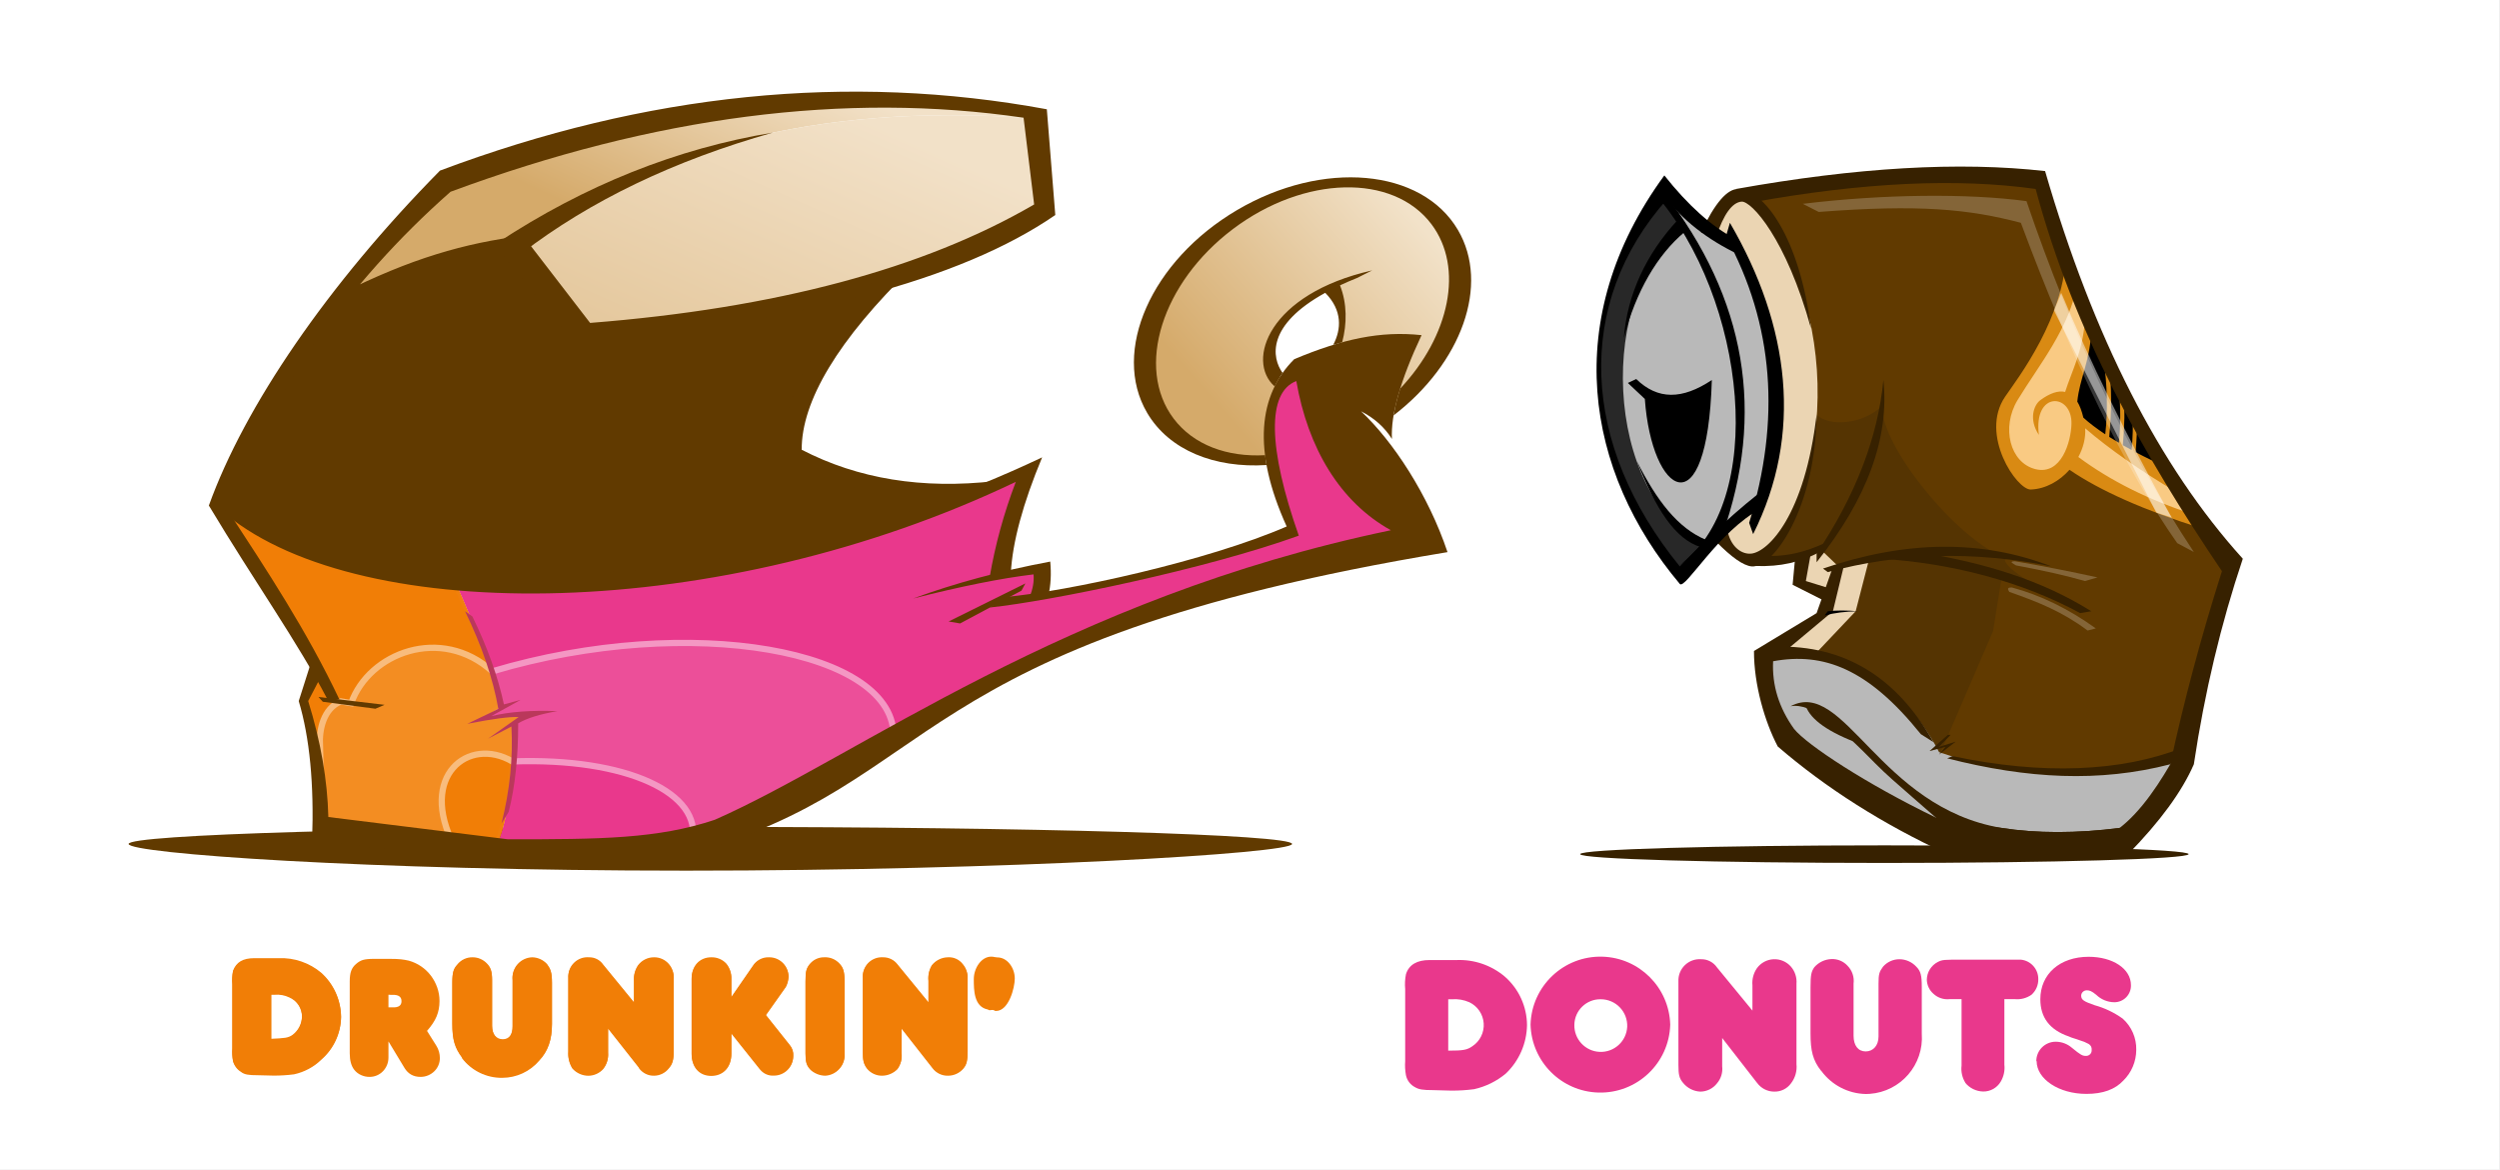
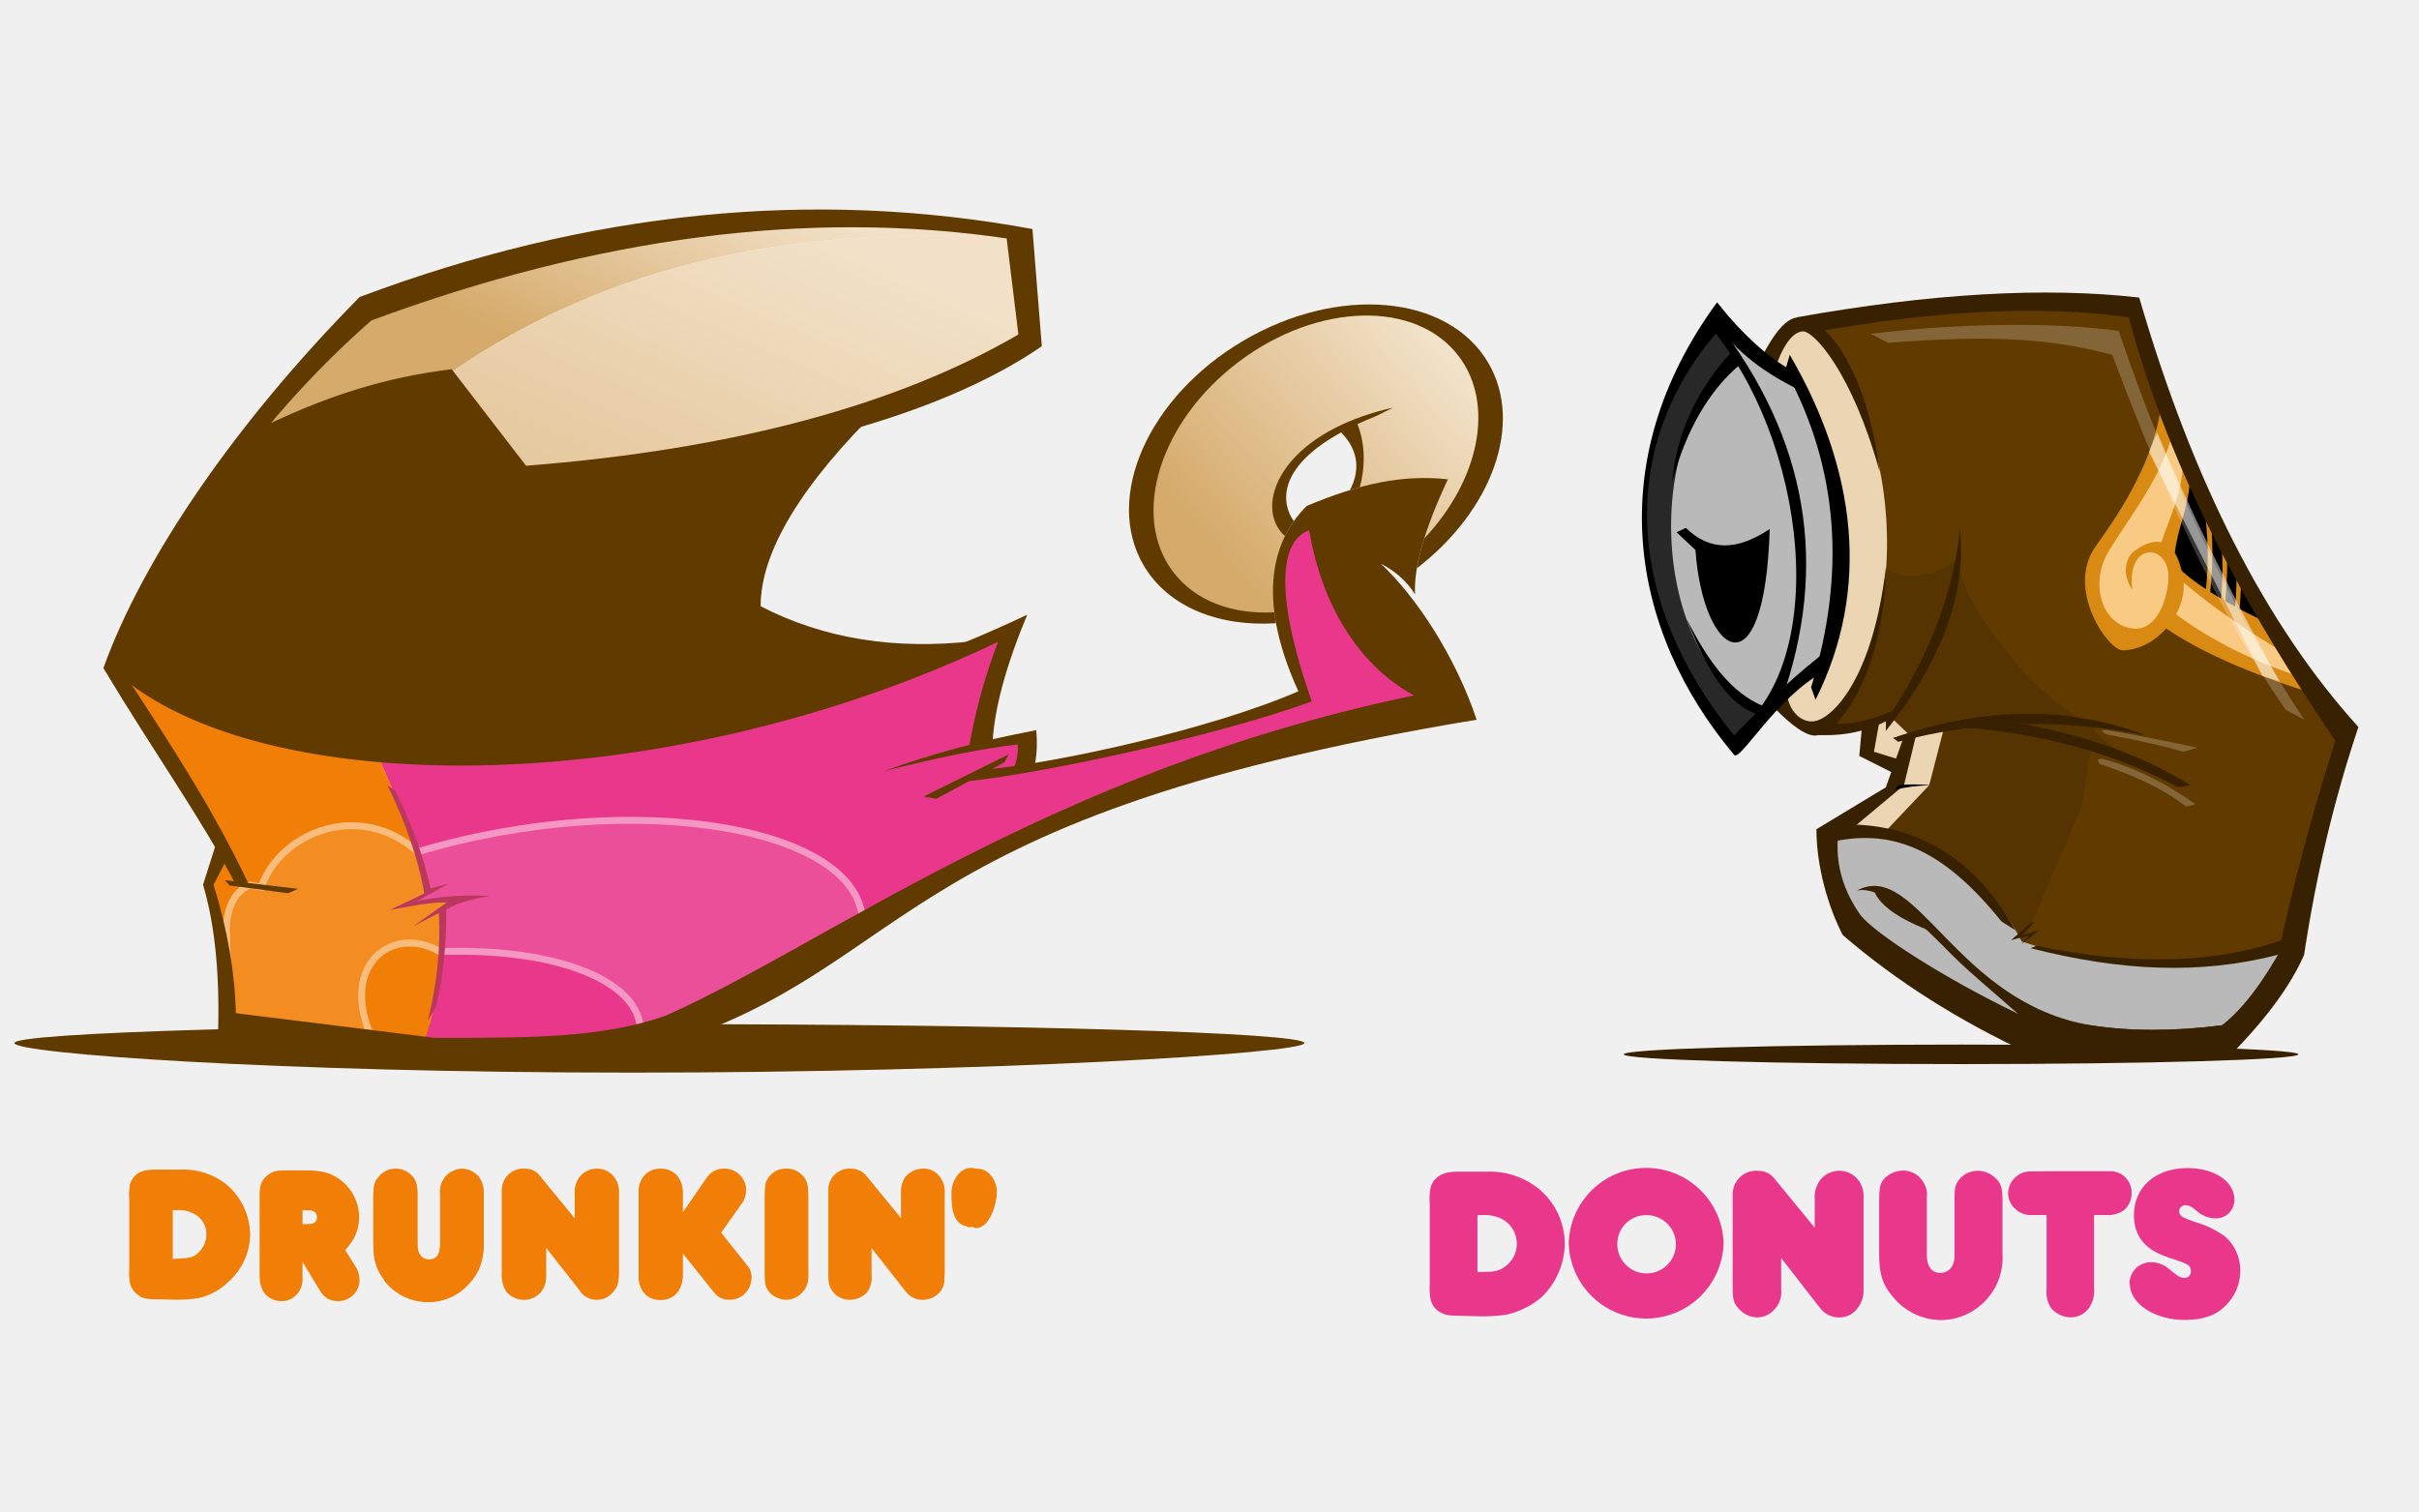
- <svg xmlns="http://www.w3.org/2000/svg" style="isolation:isolate" viewBox="-1347.087 -494.691 801.744 375" width="801.744pt" height="375pt">
-   <defs>
-     <clipPath id="_clipPath_am48ig1oyacKFQbo7clEgEmWImiDxidi">
-       <rect x="-1347.087" y="-494.691" width="801.744" height="375" />
-     </clipPath>
-   </defs>
-   <g clip-path="url(#_clipPath_am48ig1oyacKFQbo7clEgEmWImiDxidi)">
-     <rect x="-1347.087" y="-494.691" width="801.744" height="375" transform="matrix(1,0,0,1,0,0)" fill="rgb(255,255,255)" />
+ <svg xmlns="http://www.w3.org/2000/svg" style="isolation:isolate" viewBox="-1310 -494.691 700 375" width="600" height="375">
+   <g>
    <path d=" M -1305.826 -224.037 C -1305.826 -227.054 -1222.197 -229.503 -1119.189 -229.503 C -1016.181 -229.503 -932.552 -227.054 -932.552 -224.037 C -932.552 -221.02 -1023.923 -215.474 -1126.93 -215.474 C -1229.938 -215.474 -1305.826 -221.02 -1305.826 -224.037 Z " fill="rgb(97,58,0)" />
    <path d=" M -1129.004 -223.408 L -995.264 -292.368 L -891.279 -323.727 C -908.39 -339.175 -921.835 -356.378 -931.617 -375.343 C -942.238 -365.098 -942.4 -348.035 -932.105 -324.161 C -961.778 -314.148 -988.928 -307.336 -1013.56 -303.73 L -1012.703 -312.474 L -1026.247 -310.245 L -1017.205 -342.86 C -1073.218 -316.24 -1134.625 -304.944 -1201.429 -308.975 C -1193.118 -289.914 -1187.909 -277.492 -1186.223 -268.157 L -1191.8 -264.579 L -1178.33 -265.737 L -1182.014 -262.475 C -1182.41 -245.992 -1184.116 -231.366 -1187.854 -223.327 L -1129.004 -223.408 Z " fill="rgb(233,56,140)" />
    <mask id="_mask_x3rOfLqp6iHvphXIa1oQHnsI8zzQaO9x">
      <path d=" M -1243.974 -230.109 L -1248.888 -270.87 L -1244.841 -279.253 L -1277.507 -334.179 C -1261.364 -320.475 -1236.004 -312.073 -1201.429 -308.975 C -1193.118 -289.914 -1187.909 -277.492 -1186.223 -268.157 L -1191.8 -264.579 L -1178.33 -265.737 L -1182.014 -262.475 C -1182.41 -245.992 -1184.116 -231.366 -1187.854 -223.327 L -1243.974 -230.109 Z " fill="white" stroke="none" />
    </mask>
    <path d=" M -1243.974 -230.109 L -1248.888 -270.87 L -1244.841 -279.253 L -1277.507 -334.179 C -1261.364 -320.475 -1236.004 -312.073 -1201.429 -308.975 C -1193.118 -289.914 -1187.909 -277.492 -1186.223 -268.157 L -1191.8 -264.579 L -1178.33 -265.737 L -1182.014 -262.475 C -1182.41 -245.992 -1184.116 -231.366 -1187.854 -223.327 L -1243.974 -230.109 Z " fill="rgb(241,126,6)" />
    <path d=" M -1243.974 -230.109 L -1248.888 -270.87 L -1244.841 -279.253 L -1277.507 -334.179 C -1261.364 -320.475 -1236.004 -312.073 -1201.429 -308.975 C -1193.118 -289.914 -1187.909 -277.492 -1186.223 -268.157 L -1191.8 -264.579 L -1178.33 -265.737 L -1182.014 -262.475 C -1182.41 -245.992 -1184.116 -231.366 -1187.854 -223.327 L -1243.974 -230.109 Z " fill="rgb(241,126,6)" mask="url(#_mask_x3rOfLqp6iHvphXIa1oQHnsI8zzQaO9x)" stroke-width="2" stroke="rgb(241,128,11)" stroke-linejoin="miter" stroke-linecap="square" stroke-miterlimit="3" />
    <g opacity="0.48">
      <path d=" M -1125.013 -224.754 C -1121.573 -240.265 -1145.991 -251.808 -1182.729 -250.504 C -1196.825 -258.69 -1213.03 -245.815 -1201.376 -223.422 L -1243.747 -227.668 L -1244.426 -255.499 C -1244.794 -260.559 -1243.322 -267.55 -1237.711 -269.758 L -1234.423 -269.179 C -1228.68 -285.335 -1205.578 -294.204 -1189.139 -279.39 C -1125.568 -298.325 -1059.171 -286.112 -1060.416 -258.024 L -1125.013 -224.754 Z " fill="rgb(255,255,255)" fill-opacity="0.24" stroke-width="2" stroke="rgb(255,255,255)" stroke-linejoin="miter" stroke-linecap="square" stroke-miterlimit="3" />
    </g>
    <path d=" M -1239.818 -397.984 C -1219.586 -407.729 -1200.038 -413.644 -1181.179 -415.733 L -1161.183 -388.997 C -1126.087 -391.031 -1092.347 -396.047 -1059.97 -404.05 C -1081.178 -389.505 -1092.55 -371.905 -1094.092 -351.253 C -1078.314 -340.738 -1057.586 -335.766 -1031.914 -336.34 C -1137.117 -297.691 -1218.731 -296.762 -1276.762 -333.558 C -1267.474 -354.946 -1255.158 -376.42 -1239.818 -397.984 Z " fill="rgb(97,58,0)" />
    <linearGradient id="_lgradient_3" x1="0.331" y1="0.497" x2="0.88" y2="0.137" gradientTransform="matrix(220.036,0,0,66.193,-1238.735,-462.504)" gradientUnits="userSpaceOnUse">
      <stop offset="0%" stop-opacity="1" style="stop-color:rgb(213,170,106)" />
      <stop offset="98.333%" stop-opacity="1" style="stop-color:rgb(242,225,200)" />
    </linearGradient>
    <path d=" M -1204.495 -437.423 C -1146.701 -460.104 -1085.039 -467.401 -1019.514 -459.318 L -1018.698 -456.934 Q -1116.856 -463.574 -1183.139 -415.557 C -1202.069 -413.556 -1220.599 -407.139 -1238.735 -396.311 L -1204.495 -437.423 Z " fill="url(#_lgradient_3)" />
    <linearGradient id="_lgradient_4" x1="-0.785" y1="1.741" x2="0.884" y2="0.205" gradientTransform="matrix(171.562,0,0,69.956,-1183.139,-457.741)" gradientUnits="userSpaceOnUse">
      <stop offset="0%" stop-opacity="1" style="stop-color:rgb(213,170,106)" />
      <stop offset="98.333%" stop-opacity="1" style="stop-color:rgb(242,225,200)" />
    </linearGradient>
    <path d=" M -1011.578 -426.042 L -1013.979 -457.569 L -1018.698 -456.934 Q -1116.856 -463.574 -1183.139 -415.557 Q -1173.395 -402.178 -1161.144 -387.785 C -1100.845 -392.07 -1050.988 -404.821 -1011.578 -426.042 Z " fill="url(#_lgradient_4)" />
    <linearGradient id="_lgradient_5" x1="0.189" y1="0.749" x2="0.909" y2="0.197" gradientTransform="matrix(101.478,0,0,89.07,-979.999,-436.158)" gradientUnits="userSpaceOnUse">
      <stop offset="0%" stop-opacity="1" style="stop-color:rgb(213,170,106)" />
      <stop offset="100%" stop-opacity="1" style="stop-color:rgb(242,226,201)" />
    </linearGradient>
    <path d=" M -899.774 -433.7 L -910.258 -436.158 L -926.311 -434.683 L -950.882 -424.855 L -971.112 -404.543 L -979.999 -382.306 L -976.722 -364.451 L -970.662 -356.916 L -962.307 -350.528 L -946.91 -347.088 L -939.211 -347.088 L -940.112 -361.585 L -935.361 -372.068 L -939.129 -377.965 L -937.736 -388.367 L -929.71 -397.049 L -919.39 -402.454 L -916.605 -394.755 L -917.097 -384.927 L -919.226 -379.849 L -900.552 -362.813 L -888.676 -373.133 L -879.012 -388.531 L -878.52 -410.809 L -888.84 -428.172 L -899.774 -433.7 Z " fill="url(#_lgradient_5)" />
    <path d=" M -1274.247 -331.334 C -1261.517 -311.864 -1248.653 -292.426 -1238.207 -270.381 L -1242.014 -270.381 C -1251.627 -288.853 -1265.312 -307.945 -1280.08 -332.562 C -1268.668 -364.283 -1242.006 -403.404 -1205.932 -439.975 C -1139.737 -464.833 -1074.837 -471.389 -1011.236 -459.648 L -1008.523 -425.729 C -1038.982 -404.754 -1090.537 -391.184 -1163.194 -385.026 L -1185.36 -412.31 C -1208.786 -410.863 -1231.029 -399.926 -1252.092 -379.504 L -1237.906 -400.41 C -1215.464 -411.764 -1197.853 -416.771 -1179.294 -419.076 L -1157.767 -391.131 C -1098.26 -395.817 -1050.771 -408.479 -1015.306 -429.121 L -1018.698 -456.934 C -1075.832 -465.313 -1137.111 -457.397 -1202.541 -433.191 C -1235.991 -403.772 -1261.144 -367.253 -1274.247 -331.334 Z " fill="rgb(97,58,0)" />
    <path d=" M -1195.538 -296.998 C -1190.722 -287.164 -1187.347 -277.761 -1185.416 -268.793 L -1180.065 -270.239 L -1189.465 -265.032 C -1183.724 -266.432 -1176.655 -266.961 -1168.261 -266.623 C -1173.842 -265.676 -1178.034 -264.372 -1180.842 -262.718 C -1180.832 -251.88 -1181.843 -242.423 -1183.879 -234.351 L -1186.193 -230.59 C -1183.523 -241.259 -1182.461 -251.624 -1183.012 -261.688 L -1190.531 -257.782 L -1180.698 -264.725 C -1183.487 -264.889 -1188.981 -264.165 -1197.183 -262.555 L -1187.205 -267.329 C -1188.885 -276.997 -1192.451 -287.445 -1197.906 -298.679 L -1195.538 -296.998 Z " fill="rgb(186,56,91)" />
    <path d=" M -1244.911 -271.167 L -1223.711 -268.657 L -1226.64 -267.401 L -1243.516 -269.633 L -1244.911 -271.167 Z " fill="rgb(97,58,0)" />
    <path d=" M -1022.787 -310.906 C -1022.257 -320.844 -1018.91 -333.216 -1012.744 -348.017 C -1115.852 -299.117 -1232.566 -300.957 -1275.093 -334.757 L -1274.457 -329.641 C -1230.671 -293.88 -1115.836 -294.878 -1021.189 -340.164 C -1025.014 -330.156 -1027.815 -319.939 -1029.592 -309.511 L -1022.787 -310.906 L -1022.787 -310.906 Z " fill="rgb(97,58,0)" />
    <path d=" M -1054.111 -302.747 C -1040.844 -307.639 -1026.185 -311.586 -1010.14 -314.592 C -1009.763 -310.621 -1009.972 -306.936 -1010.771 -303.542 L -1016.77 -303.227 C -1015.701 -305.851 -1015.278 -308.27 -1015.507 -310.488 C -1025.972 -309.225 -1038.838 -306.643 -1054.111 -302.747 Z " fill="rgb(97,58,0)" />
    <path d=" M -1186.484 -217.943 L -1246.952 -225.209 C -1246.303 -243.251 -1247.733 -258.134 -1251.245 -269.863 L -1246.522 -284.708 L -1243.822 -278.298 L -1248.208 -269.863 C -1244.186 -256.925 -1242.03 -244.528 -1241.744 -232.677 L -1184.114 -225.53 C -1154.397 -225.522 -1136.065 -225.667 -1117.757 -231.79 C -1071.417 -252.185 -1005.945 -302.808 -900.86 -324.645 C -917.232 -333.717 -927.481 -351.047 -931.192 -372.484 C -940.684 -368.882 -940.28 -350.97 -930.403 -322.908 C -960.078 -312.195 -1009.926 -301.923 -1029.479 -299.864 L -1024.848 -303.209 C -1004.524 -305.01 -959.758 -314.786 -934.287 -325.849 C -945.444 -350.358 -943.288 -368.126 -931.86 -379.503 C -916.456 -385.956 -904.184 -388.636 -891.013 -387.206 Q -901.143 -365.647 -900.517 -353.918 Q -904.062 -359.548 -910.436 -362.79 C -900.187 -353.225 -888.819 -335.953 -882.689 -317.624 C -1059.674 -288.317 -1043.513 -243.497 -1126.36 -220.815 C -1135.407 -219.438 -1155.447 -218.479 -1186.484 -217.943 Z " fill="rgb(97,58,0)" />
    <path d=" M -1042.745 -295.381 L -1018.119 -307.588 L -1019.382 -305.273 L -1039.061 -294.749 L -1042.745 -295.381 Z " fill="rgb(97,58,0)" />
    <path d=" M -1054.326 -408.98 C -1078.342 -385.694 -1089.962 -365.929 -1089.881 -350.46 C -1071.818 -341.105 -1051.149 -337.749 -1027.878 -340.398 L -1038.832 -334.343 C -1066.496 -334.558 -1085.522 -339.953 -1096.211 -349.776 C -1096.391 -364.675 -1088.164 -382.238 -1068.511 -403.594 L -1054.326 -408.98 Z " fill="rgb(97,58,0)" />
-     <path d=" M -1187.359 -416.911 L -1179.716 -413.46 C -1157.752 -430.292 -1130.889 -443.192 -1099.133 -452.165 C -1130.016 -447.034 -1159.423 -435.281 -1187.359 -416.911 Z " fill="rgb(97,58,0)" />
    <path d=" M -935.593 -375.092 C -939.135 -379.986 -940.791 -390.403 -921.918 -400.784 L -921.918 -400.784 L -921.918 -400.784 C -916.374 -395.186 -916.708 -389.09 -919.366 -384.09 C -918.395 -384.389 -917.434 -384.667 -916.482 -384.927 L -916.482 -384.927 C -914.926 -390.801 -914.877 -397.379 -917.181 -403.181 C -915.497 -403.969 -913.683 -404.755 -911.732 -405.535 L -906.846 -407.978 C -940.179 -400.464 -947.407 -378.924 -938.159 -370.77 C -937.416 -372.283 -936.56 -373.724 -935.593 -375.092 Z  M -897.864 -370.077 C -882.019 -386.893 -877.314 -408.82 -887.841 -422.791 C -900.157 -439.137 -928.69 -438.442 -951.518 -421.241 C -974.346 -404.04 -982.88 -376.805 -970.564 -360.459 L -970.564 -360.459 L -970.564 -360.459 L -970.564 -360.459 C -964.151 -351.949 -953.343 -348.058 -941.232 -348.712 C -941.103 -347.678 -940.942 -346.625 -940.747 -345.555 C -957.33 -344.495 -971.955 -350.237 -979.046 -362.281 L -979.046 -362.281 L -979.046 -362.281 L -979.046 -362.281 C -990.642 -381.978 -977.723 -411.119 -950.214 -427.314 C -922.704 -443.51 -890.955 -440.667 -879.359 -420.97 C -868.985 -403.349 -878.23 -378.171 -899.99 -361.463 Q -899.322 -365.409 -897.864 -370.077 Z " fill-rule="evenodd" fill="rgb(97,58,0)" />
    <path d=" M -787.713 -431.949 C -766.388 -403.272 -758.843 -347.209 -781.261 -314.356 Q -773.785 -315.591 -769.537 -315.644 L -769.794 -308.043 L -761.291 -303.147 Q -758.994 -302.198 -762.193 -298.541 C -765.51 -294.751 -774.285 -288.107 -777.911 -285.529 C -761.25 -286.236 -733.183 -272.213 -724.972 -252.198 C -691.643 -244.69 -665.621 -244.451 -646.917 -251.493 L -631.327 -313.37 L -651.432 -342.821 L -691.618 -361.272 L -680.549 -398.77 L -694 -436.706 C -726.923 -438.873 -758.158 -437.284 -787.713 -431.949 Z " fill="rgb(97,58,0)" />
    <path d=" M -742.845 -364.914 C -749.556 -358.178 -760.712 -357.925 -764.278 -361.732 C -765.756 -336.998 -771.286 -325.308 -782.254 -314.847 L -764.436 -317.794 L -765.704 -306.718 L -760.184 -305.25 L -757.043 -312.808 L -752.564 -314.075 L -747.432 -314.847 L -753.948 -311.511 L -754.392 -298.659 Q -762.793 -291.844 -770.476 -285.503 C -752.821 -282.464 -735.944 -270.153 -724.972 -252.198 L -707.656 -292.317 L -705.005 -308.864 L -687.077 -304.246 C -698.398 -307.868 -706.908 -315.958 -702.771 -315.369 C -719.781 -321.18 -745.601 -354.483 -742.845 -364.914 Z " fill="rgb(85,52,2)" />
    <ellipse cx="-742.527" cy="-220.767" rx="97.608" ry="2.823" fill="rgb(55,33,0)" />
    <path d=" M -813.939 -432.947 C -811.728 -429.208 -809.683 -425.504 -807.804 -421.835 C -838.485 -383.134 -836.598 -349.299 -802.157 -320.346 C -803.933 -316.868 -805.939 -313.438 -808.174 -310.056 C -799.214 -319.976 -789.852 -328.245 -780.096 -334.875 C -771.599 -362.612 -774.353 -389.278 -788.367 -414.883 L -813.939 -432.947 Z " fill="rgb(185,185,185)" />
    <path d=" M -799.054 -420.265 L -790.125 -432.947 C -759.646 -411.488 -753.598 -342.274 -783.616 -314.385 C -788.472 -315.927 -792.132 -318.756 -794.607 -322.881 C -790.924 -327.079 -786.679 -330.832 -781.882 -334.153 C -773.894 -354.344 -776.478 -381.251 -789.644 -414.883 L -799.054 -420.265 Z " fill="rgb(235,213,179)" />
    <path d=" M -768.699 -316.564 L -769.677 -307.572 L -760.698 -304.093 L -761.709 -298.659 L -779.026 -285.503 L -765.438 -284.199 L -751.74 -298.659 L -747.595 -314.709 L -757.043 -312.808 L -763.206 -318.699 L -768.699 -316.564 Z " fill="rgb(235,213,179)" />
    <path d=" M -807.059 -421.603 L -813.284 -431.322 C -844.676 -391.015 -839.979 -348.71 -807.059 -310.056 L -800.399 -319.471 C -832.972 -336.612 -834.713 -401.187 -807.059 -421.603 Z " fill="rgb(40,40,40)" />
    <path d=" M -678.206 -393.227 L -687.712 -359.725 L -650.805 -339.734 L -678.206 -393.227 Z " fill="rgb(0,0,0)" />
    <path d=" M -783.616 -283.686 C -763.647 -289.988 -737.953 -278.886 -724.972 -253.462 C -701.112 -245.207 -675.091 -244.548 -646.917 -251.493 L -662.883 -226.899 L -720.648 -227.552 L -776.239 -259.251 L -783.616 -283.686 Z " fill="rgb(185,185,185)" />
    <path d=" M -684.172 -405.774 L -687.712 -387.936 L -698.74 -371.593 L -705.005 -361.732 L -702.576 -346.3 L -695.383 -340.706 L -683.397 -346.3 L -662.164 -334.153 L -642.641 -329.663 L -642.641 -329.663 L -651.432 -341.665 L -680.549 -359.725 L -682.597 -364.914 L -676.684 -390.251 L -684.172 -405.774 Z " fill="rgb(249,202,131)" />
    <path d=" M -822.158 -373.143 C -815.212 -366.405 -807.417 -366.489 -797.884 -372.822 C -799.326 -324.291 -817.196 -335.876 -819.381 -366.751 L -824.83 -371.879 L -822.158 -373.143 Z " fill="rgb(0,0,0)" />
    <path d=" M -813.279 -432.947 C -786.843 -398.905 -780.613 -362.21 -794.607 -322.881 L -808.851 -313.048 C -779.84 -332.876 -786.488 -398.824 -816.431 -432.947 L -813.279 -432.947 Z " fill="rgb(0,0,0)" />
    <path d=" M -826.113 -386.344 C -825.018 -400.367 -818.833 -413.393 -808.839 -424.133 L -806.646 -420.265 C -815.33 -413.009 -822.241 -401.266 -826.113 -386.344 Z " fill="rgb(0,0,0)" />
    <path d=" M -821.946 -346.812 C -815.581 -334.164 -808.8 -325.297 -799.78 -321.576 L -801.488 -319.257 C -809.642 -321.758 -815.848 -331.391 -821.946 -346.812 Z " fill="rgb(0,0,0)" />
    <path d=" M -785.914 -327.004 C -775.763 -360.012 -777.952 -390.623 -793.366 -418.86 L -792.087 -423.232 C -772.726 -390.006 -768.636 -355.347 -784.632 -323.405 L -785.914 -327.004 Z " fill="rgb(0,0,0)" />
    <path d=" M -796.499 -320.993 Q -789.091 -313.435 -785.156 -313.053 C -778.078 -312.365 -764.511 -332.188 -764.278 -361.732 C -768.036 -329.445 -779.791 -317.78 -785.156 -317.157 C -788.11 -316.813 -791.474 -319.024 -792.7 -323.799 L -796.499 -320.993 Z " fill="rgb(55,33,0)" />
    <path d=" M -801.358 -420.156 Q -794.728 -434.265 -789.339 -434.087 C -781.345 -433.822 -769.772 -418.899 -766.052 -389.305 C -773.999 -418.153 -785.225 -430.316 -788.368 -430.027 C -791.375 -429.751 -794.082 -425.997 -796.499 -418.775 L -801.358 -420.156 Z " fill="rgb(55,33,0)" />
    <path d=" M -760.698 -320.993 C -768.083 -317.35 -775.261 -315.867 -782.254 -316.564 L -783.753 -313.171 C -775.7 -312.931 -769.78 -314.341 -763.206 -317.659 L -760.698 -320.993 Z " fill="rgb(55,33,0)" />
    <path d=" M -771.095 -316.564 L -771.969 -307.15 L -760.698 -301.457 L -759.046 -305.668 L -767.724 -308.353 L -766.052 -317.659 L -771.095 -316.564 Z " fill="rgb(55,33,0)" />
    <path d=" M -745.339 -249.75 C -756.703 -261.32 -765.591 -269.423 -772.632 -268.194 C -755.372 -277.412 -744.211 -235.773 -705.005 -229.19 C -693.822 -227.408 -680.701 -227.405 -666.918 -229.19 L -662.883 -224.759 L -720.648 -227.552 C -728.203 -234.798 -739.285 -243.585 -745.339 -249.75 Z " fill="rgb(55,33,0)" />
    <path d=" M -767.724 -268.194 Q -765.312 -261.634 -750.465 -256.139 L -757.043 -262.541 L -767.724 -268.194 Z " fill="rgb(55,33,0)" />
    <path d=" M -764.278 -314.375 L -764.278 -317.139 Q -745.487 -345.215 -742.845 -372.832 Q -739.897 -344.992 -764.278 -314.375 Z " fill="rgb(55,33,0)" />
    <path d=" M -777.425 -287.306 C -755.481 -287.872 -738.595 -277.658 -726.798 -256.694 L -730.843 -259.251 C -747.763 -280.3 -762.081 -285.59 -778.227 -282.629 L -777.425 -287.306 Z " fill="rgb(55,33,0)" />
    <path d=" M -650.805 -249.589 C -673.48 -243.731 -696.487 -244.89 -722.38 -251.493 L -720.648 -252.198 C -691.723 -246.076 -666.486 -247.175 -646.917 -254.872 L -650.805 -249.589 Z " fill="rgb(55,33,0)" />
    <path d=" M -664.98 -224.861 L -662.883 -224.759 L -666.918 -229.19 C -680.701 -227.405 -693.822 -227.408 -705.005 -229.19 C -710.045 -229.905 -719.2 -230.22 -726.065 -232.522 C -748.137 -243.18 -767.399 -255.781 -771.526 -260.956 C -776.372 -267.732 -778.602 -274.953 -778.227 -282.629 L -759.046 -298.659 L -755.49 -313.37 L -759.046 -312.808 L -764.278 -298.058 L -784.363 -285.926 C -784.399 -275.072 -780.862 -263.144 -776.739 -255.291 Q -753.506 -235.247 -722.26 -220.767 L -664.332 -220.767 L -664.98 -224.861 Z " fill="rgb(55,33,0)" />
    <path d=" M -760.698 -298.659 C -757.885 -298.985 -754.668 -298.982 -751.057 -298.659 C -754.991 -298.598 -758.539 -298.146 -761.709 -297.311 L -760.698 -298.659 Z " fill="rgb(0,0,0)" />
    <path d=" M -729.707 -317.345 C -710.369 -314.022 -692.44 -308.854 -676.136 -298.659 L -679.727 -298.058 C -698.336 -308.146 -720.807 -314.121 -744.12 -315.534 L -729.707 -317.345 Z " fill="rgb(55,33,0)" />
    <path d=" M -725.037 -252.666 L -719.649 -256.843 L -725.037 -255.151 L -721.261 -259.025 L -722.143 -259.025 L -728.037 -253.833 L -722.955 -255.151 L -725.037 -252.666 Z " fill="rgb(55,33,0)" />
    <path d=" M -678.11 -357.337 C -677.895 -354.268 -678.721 -351.048 -680.299 -348.128 L -680.299 -348.128 L -680.299 -348.128 L -680.299 -348.128 C -669.921 -340.438 -657.571 -334.286 -643.241 -329.663 L -640.472 -325.149 C -659.088 -331.005 -673.315 -337.3 -683.141 -344.028 C -686.331 -340.431 -690.744 -337.889 -695.551 -337.698 C -700.025 -337.52 -712.103 -355.272 -703.806 -367.458 C -699.933 -373.145 -684.362 -393.083 -684.172 -414.54 L -680.549 -404.066 C -683.033 -389.475 -692.965 -377.644 -699.79 -366.398 C -705.103 -357.643 -702.276 -346.231 -694 -344.221 C -685.774 -342.223 -682.662 -352.951 -682.505 -358.734 C -682.236 -368.658 -694.775 -369.413 -692.962 -355.212 C -696.286 -360.198 -694.606 -364.829 -692.452 -366.398 C -689.442 -368.59 -686.764 -369.521 -684.537 -369.001 C -682.245 -376.124 -678.98 -381.814 -678.206 -391.664 L -676.136 -387.936 C -676.884 -377.949 -679.814 -373.478 -680.641 -365.909 C -679.849 -364.606 -679.191 -362.904 -678.691 -360.754 C -676.8 -359.022 -674.389 -357.21 -671.666 -355.407 Q -670.394 -366.666 -672.223 -379.998 L -670.476 -376.875 Q -669.138 -367.622 -670.398 -354.583 L -670.398 -354.583 C -669.402 -353.947 -668.371 -353.314 -667.296 -352.691 C -666.721 -358.301 -666.722 -364.295 -667.299 -370.675 L -665.707 -368.499 L -665.707 -368.499 L -665.707 -368.499 L -665.707 -368.499 C -665.361 -363.636 -665.471 -358.109 -666.027 -351.931 C -665.102 -351.404 -664.164 -350.88 -663.206 -350.37 C -662.831 -354.164 -662.725 -358.137 -662.883 -362.286 L -661.462 -360.507 L -661.462 -360.507 L -661.462 -360.507 C -661.437 -357.163 -661.596 -353.552 -661.936 -349.675 C -658.712 -347.973 -655.387 -346.377 -652.164 -344.982 L -648.577 -336.728 C -660.342 -343.68 -670.189 -350.552 -678.11 -357.337 Z " fill-rule="evenodd" fill="rgb(217,138,19)" />
    <path d=" M -690.967 -439.822 C -718.397 -442.932 -751.446 -441.017 -790.125 -434.087 L -785.156 -429.759 C -749.598 -436.21 -719.209 -437.649 -694 -434.087 C -681.605 -388.016 -659.55 -348.965 -634.23 -311.511 C -640.914 -290.501 -646.435 -269.857 -650.805 -249.589 C -656.019 -240.655 -662.617 -231.292 -670.476 -226.899 L -664.332 -220.767 Q -648.94 -236.479 -643.241 -249.589 C -639.777 -272.693 -634.534 -294.659 -627.533 -315.507 C -654.344 -345.116 -675.485 -386.551 -690.967 -439.822 Z " fill="rgb(55,33,0)" />
    <path d=" M -768.699 -429.318 C -743.019 -432.447 -715.688 -432.731 -696.937 -430.183 Q -674.845 -365.327 -643.241 -317.659 L -648.577 -320.511 Q -673.956 -356.695 -698.74 -423.232 C -715.438 -427.64 -731.465 -429.195 -763.589 -426.718 L -768.699 -429.318 Z " fill="rgb(255,255,255)" fill-opacity="0.22" />
    <path d=" M -700.683 -314.709 Q -687.501 -312.444 -674.151 -309.516 L -678.206 -308.353 Q -686.755 -310.849 -700.312 -313.37 C -700.673 -313.706 -703.041 -314.618 -700.683 -314.709 Z " fill="rgb(255,255,255)" fill-opacity="0.22" />
    <path d=" M -650.398 -328.759 C -665.041 -355.274 -676.81 -379.247 -685.753 -400.725 L -688.132 -395.134 L -655.305 -330.313 L -650.398 -328.759 Z " fill="rgb(255,255,255)" fill-opacity="0.48" />
    <path d=" M -701.608 -306.285 C -692.4 -303.814 -683.421 -299.43 -674.69 -293.159 L -677.337 -292.484 C -685.34 -298.479 -692.989 -301.553 -702.447 -304.876 C -702.699 -305.407 -703.566 -306.353 -701.608 -306.285 Z " fill="rgb(255,255,255)" fill-opacity="0.22" />
    <path d=" M -762.223 -312.352 L -760.698 -311.225 Q -726.078 -320.58 -688.987 -313.053 Q -722.298 -325.98 -762.223 -312.352 Z " fill="rgb(55,33,0)" />
    <path d=" M -787.85 -412.419 C -796.895 -416.451 -806.575 -422.978 -812.165 -430.901 C -842.118 -397.303 -839.995 -352.116 -808.174 -313.048 C -799.812 -321.768 -789.485 -331.603 -779.388 -339.076 L -781.882 -331.714 C -795.846 -324.425 -806.444 -305.381 -808.174 -307.438 C -838.439 -343.438 -846.769 -392.452 -813.125 -438.435 C -805.493 -428.803 -797.91 -422.018 -790.369 -418.076 L -787.85 -412.419 L -787.85 -412.419 Z " fill="rgb(0,0,0)" />
    <g>
      <path d=" M -887.303 -145.092 C -890.693 -145.092 -891.9 -145.322 -893.108 -146.031 C -894.608 -146.804 -895.679 -148.214 -896.019 -149.867 C -896.297 -151.36 -896.38 -152.882 -896.267 -154.396 L -896.267 -177.481 C -896.415 -179.078 -896.331 -180.685 -896.019 -182.258 C -895.06 -185.365 -892.38 -186.805 -888.511 -186.805 L -879.797 -186.805 C -874.14 -187.039 -868.602 -185.138 -864.283 -181.477 C -859.803 -177.552 -857.218 -171.896 -857.183 -165.939 C -857.275 -160.066 -859.717 -154.475 -863.964 -150.418 C -866.909 -147.951 -870.403 -146.228 -874.152 -145.393 C -876.559 -145.074 -878.984 -144.92 -881.411 -144.931 L -887.303 -145.092 Z  M -882.458 -157.753 C -877.612 -157.753 -876.388 -157.983 -874.703 -159.173 C -872.261 -160.786 -870.877 -163.588 -871.079 -166.508 C -871.281 -169.427 -873.038 -172.011 -875.679 -173.273 C -877.423 -174.044 -879.332 -174.374 -881.234 -174.232 L -882.458 -174.232 L -882.458 -157.753 Z " fill-rule="evenodd" fill="rgb(233,56,140)" />
      <path d=" M -856.048 -166.097 C -855.701 -178.481 -845.387 -188.236 -833.01 -187.887 C -821.125 -187.552 -811.568 -177.99 -811.233 -166.097 C -811.582 -153.716 -821.896 -143.961 -834.271 -144.31 C -846.157 -144.645 -855.713 -154.207 -856.048 -166.098 L -856.048 -166.097 Z  M -841.991 -166.098 C -842.136 -161.45 -838.512 -157.551 -833.865 -157.356 C -829.218 -157.162 -825.281 -160.744 -825.038 -165.389 C -824.941 -167.698 -825.789 -169.946 -827.388 -171.615 C -828.986 -173.284 -831.196 -174.228 -833.507 -174.231 C -838.093 -174.32 -841.887 -170.683 -841.992 -166.097 L -841.991 -166.098 Z " fill-rule="evenodd" fill="rgb(233,56,140)" />
      <path d=" M -783.421 -147.47 L -794.567 -161.801 L -794.567 -152.726 C -794.332 -150.742 -794.944 -148.75 -796.253 -147.239 C -797.533 -145.595 -799.495 -144.627 -801.578 -144.611 C -803.762 -144.713 -805.794 -145.756 -807.152 -147.47 C -808.359 -148.908 -808.607 -150.099 -808.607 -153.207 L -808.607 -179.967 C -808.693 -181.907 -807.948 -183.791 -806.558 -185.147 C -805.168 -186.504 -803.266 -187.203 -801.329 -187.07 C -799.297 -187.108 -797.382 -186.12 -796.236 -184.441 L -784.859 -170.592 L -784.859 -178.708 C -785.037 -180.657 -784.521 -182.606 -783.403 -184.213 C -782.15 -185.925 -780.188 -186.975 -778.069 -187.068 C -775.95 -187.161 -773.903 -186.287 -772.505 -184.692 C -771.201 -183.168 -770.562 -181.185 -770.731 -179.186 L -770.731 -153.438 C -770.498 -151.22 -771.134 -148.998 -772.506 -147.24 C -773.743 -145.545 -775.733 -144.563 -777.831 -144.612 C -780.043 -144.602 -782.122 -145.668 -783.404 -147.471 L -783.421 -147.47 Z " fill-rule="evenodd" fill="rgb(233,56,140)" />
      <path d=" M -762.832 -151.288 C -765.495 -154.644 -766.223 -157.753 -766.223 -163.239 L -766.223 -178.05 C -766.223 -182.116 -765.974 -183.074 -765.015 -184.495 C -763.605 -186.109 -761.585 -187.062 -759.442 -187.123 C -757.512 -187.187 -755.651 -186.402 -754.349 -184.975 C -752.856 -183.462 -752.142 -181.347 -752.414 -179.239 L -752.414 -162.53 C -752.414 -159.42 -750.959 -157.503 -748.527 -157.503 C -746.095 -157.503 -744.409 -159.421 -744.409 -162.28 L -744.409 -179.186 C -744.409 -182.294 -744.179 -183.022 -742.954 -184.692 C -741.61 -186.222 -739.666 -187.09 -737.63 -187.069 C -735.604 -187.036 -733.681 -186.178 -732.304 -184.691 C -730.849 -183.252 -730.53 -181.814 -730.53 -178.226 L -730.53 -163.204 C -729.805 -153.267 -737.269 -144.622 -747.202 -143.896 C -747.619 -143.865 -748.038 -143.849 -748.456 -143.847 C -754.119 -143.949 -759.41 -146.688 -762.762 -151.253 L -762.832 -151.288 Z " fill-rule="evenodd" fill="rgb(233,56,140)" />
      <path d=" M -716.561 -147.47 C -717.573 -149.11 -717.999 -151.045 -717.768 -152.958 L -717.768 -174.267 L -721.638 -174.267 C -723.496 -174.071 -725.35 -174.678 -726.732 -175.937 C -728.069 -177.075 -728.862 -178.727 -728.915 -180.482 C -728.884 -182.899 -727.517 -185.1 -725.364 -186.2 C -723.909 -186.929 -723.431 -186.929 -717.609 -186.929 L -698.725 -186.929 C -695.544 -186.599 -693.133 -183.91 -693.151 -180.712 C -693.103 -178.801 -693.895 -176.965 -695.317 -175.687 C -696.868 -174.597 -698.755 -174.093 -700.643 -174.266 L -704.032 -174.266 L -704.032 -153.241 C -703.821 -151.329 -704.245 -149.402 -705.239 -147.755 C -706.414 -145.804 -708.535 -144.621 -710.812 -144.646 C -713.081 -144.687 -715.215 -145.735 -716.633 -147.506 L -716.561 -147.47 Z " fill-rule="evenodd" fill="rgb(233,56,140)" />
      <path d=" M -693.79 -154.396 C -693.79 -156.044 -693.136 -157.625 -691.971 -158.79 C -690.807 -159.956 -689.226 -160.611 -687.579 -160.612 L -687.49 -160.612 C -685.619 -160.59 -683.816 -159.911 -682.396 -158.694 C -679.485 -156.313 -679.005 -156.065 -677.799 -156.065 C -677.302 -156.063 -676.828 -156.27 -676.49 -156.634 C -676.153 -156.999 -675.983 -157.488 -676.023 -157.983 C -675.932 -158.761 -676.317 -159.517 -676.999 -159.901 C -677.921 -160.409 -678.898 -160.808 -679.911 -161.091 C -681.118 -161.57 -682.326 -161.802 -683.3 -162.28 C -689.602 -164.43 -692.496 -168.496 -692.496 -174.231 C -692.496 -182.346 -686.193 -187.851 -677 -187.851 C -669.245 -187.851 -663.422 -184.015 -663.422 -178.759 C -663.379 -177.32 -663.921 -175.924 -664.924 -174.89 C -665.927 -173.856 -667.307 -173.273 -668.747 -173.273 C -670.915 -173.293 -672.992 -174.144 -674.551 -175.651 C -676.006 -176.859 -676.734 -177.09 -677.462 -177.09 C -677.93 -177.133 -678.397 -176.988 -678.759 -176.686 C -679.121 -176.385 -679.348 -175.953 -679.391 -175.484 L -679.397 -175.421 C -679.397 -173.984 -678.438 -173.503 -675.047 -172.313 C -671.824 -171.421 -668.784 -169.966 -666.066 -168.016 C -663.213 -165.474 -661.623 -161.804 -661.719 -157.983 C -661.733 -154.298 -663.215 -150.771 -665.836 -148.181 C -668.499 -145.322 -672.369 -143.882 -677.71 -143.882 C -686.585 -143.882 -693.685 -148.66 -693.685 -154.396 L -693.79 -154.396 Z " fill-rule="evenodd" fill="rgb(233,56,140)" />
    </g>
    <g>
      <path d=" M -1028.182 -170.7 C -1032.702 -171.551 -1032.702 -177.002 -1032.702 -180.453 C -1032.702 -183.905 -1030.34 -187.654 -1027.111 -187.654 C -1023.883 -187.654 -1021.52 -184.267 -1021.52 -180.88 C -1021.52 -177.901 -1023.458 -170.48 -1027.537 -170.48 C -1027.774 -170.449 -1028.012 -170.531 -1028.181 -170.7" fill-rule="evenodd" fill="rgb(241,126,6)" />
      <path d=" M -1030.148 -170.942 C -1034.668 -171.793 -1034.668 -177.244 -1034.668 -180.695 C -1034.668 -184.147 -1032.306 -187.896 -1029.077 -187.896 C -1025.849 -187.896 -1023.486 -184.509 -1023.486 -181.121 C -1023.486 -178.143 -1025.424 -170.722 -1029.503 -170.722 C -1029.74 -170.691 -1029.978 -170.773 -1030.147 -170.942" fill-rule="evenodd" fill="rgb(241,126,6)" />
      <path d=" M -1264.373 -149.871 C -1267.38 -149.871 -1268.671 -150.076 -1269.758 -150.927 C -1271.01 -151.694 -1271.926 -152.903 -1272.325 -154.315 C -1272.571 -155.645 -1272.645 -157.001 -1272.546 -158.35 L -1272.546 -178.912 C -1272.664 -180.328 -1272.59 -181.754 -1272.325 -183.15 C -1271.254 -185.907 -1269.175 -187.167 -1265.458 -187.167 L -1257.709 -187.167 C -1252.696 -187.374 -1247.788 -185.687 -1243.962 -182.441 C -1240.014 -178.851 -1237.733 -173.784 -1237.662 -168.449 C -1237.747 -163.239 -1240.037 -158.309 -1243.962 -154.883 C -1246.392 -152.508 -1249.443 -150.87 -1252.765 -150.155 C -1254.906 -149.881 -1257.062 -149.744 -1259.222 -149.745 L -1264.373 -149.871 Z  M -1260.072 -161.311 C -1255.773 -161.531 -1254.702 -161.531 -1253.205 -162.587 C -1251.35 -163.999 -1250.243 -166.181 -1250.198 -168.512 C -1250.155 -171.245 -1251.765 -173.734 -1254.276 -174.815 C -1255.744 -175.524 -1257.378 -175.819 -1259.002 -175.666 L -1260.073 -175.666 L -1260.073 -161.248 L -1260.072 -161.311 Z " fill-rule="evenodd" fill="rgb(241,126,6)" />
      <path d=" M -1264.373 -150.113 C -1267.38 -150.113 -1268.671 -150.318 -1269.758 -151.169 C -1271.01 -151.935 -1271.926 -153.145 -1272.325 -154.557 C -1272.571 -155.887 -1272.645 -157.243 -1272.546 -158.591 L -1272.546 -179.154 C -1272.664 -180.57 -1272.59 -181.996 -1272.325 -183.392 C -1271.254 -186.149 -1269.175 -187.409 -1265.458 -187.409 L -1257.709 -187.409 C -1252.696 -187.616 -1247.788 -185.929 -1243.962 -182.683 C -1240.014 -179.093 -1237.733 -174.026 -1237.662 -168.691 C -1237.747 -163.481 -1240.037 -158.551 -1243.962 -155.125 C -1246.392 -152.75 -1249.443 -151.112 -1252.765 -150.397 C -1254.906 -150.123 -1257.062 -149.986 -1259.222 -149.987 L -1264.373 -150.113 Z  M -1260.072 -161.553 C -1255.773 -161.773 -1254.702 -161.773 -1253.205 -162.829 C -1251.35 -164.241 -1250.243 -166.423 -1250.198 -168.754 C -1250.155 -171.487 -1251.765 -173.976 -1254.276 -175.057 C -1255.744 -175.766 -1257.378 -176.061 -1259.002 -175.908 L -1260.073 -175.908 L -1260.073 -161.49 L -1260.072 -161.553 Z " fill-rule="evenodd" fill="rgb(241,126,6)" />
      <path d=" M -1198.819 -155.431 C -1201.181 -158.584 -1201.969 -161.168 -1201.969 -166.241 L -1201.969 -179.398 C -1201.969 -182.787 -1201.544 -183.842 -1200.393 -185.118 C -1199.201 -186.627 -1197.371 -187.49 -1195.448 -187.451 C -1193.751 -187.448 -1192.127 -186.76 -1190.944 -185.544 C -1189.653 -184.267 -1189.212 -182.991 -1189.212 -180.233 L -1189.212 -165.611 C -1189.212 -162.854 -1187.937 -161.168 -1185.779 -161.168 C -1183.621 -161.168 -1182.63 -162.854 -1182.63 -165.406 L -1182.63 -180.233 C -1182.819 -182.04 -1182.248 -183.845 -1181.053 -185.215 C -1179.858 -186.584 -1178.146 -187.394 -1176.33 -187.451 C -1174.514 -187.406 -1172.795 -186.62 -1171.574 -185.275 C -1170.487 -183.794 -1169.999 -182.739 -1169.999 -179.351 L -1169.999 -166.209 C -1169.999 -161.121 -1171.29 -157.513 -1174.078 -154.55 C -1177.038 -151.054 -1181.386 -149.036 -1185.967 -149.034 C -1191.023 -148.975 -1195.807 -151.313 -1198.867 -155.337 L -1198.819 -155.431 Z " fill-rule="evenodd" fill="rgb(241,126,6)" />
      <path d=" M -1198.819 -155.673 C -1201.181 -158.826 -1201.969 -161.41 -1201.969 -166.483 L -1201.969 -179.64 C -1201.969 -183.029 -1201.544 -184.084 -1200.393 -185.36 C -1199.201 -186.869 -1197.371 -187.732 -1195.448 -187.693 C -1193.751 -187.69 -1192.127 -187.002 -1190.944 -185.786 C -1189.653 -184.509 -1189.212 -183.233 -1189.212 -180.475 L -1189.212 -165.853 C -1189.212 -163.096 -1187.937 -161.41 -1185.779 -161.41 C -1183.621 -161.41 -1182.63 -163.096 -1182.63 -165.648 L -1182.63 -180.475 C -1182.819 -182.282 -1182.248 -184.087 -1181.053 -185.457 C -1179.858 -186.826 -1178.146 -187.636 -1176.33 -187.693 C -1174.514 -187.648 -1172.795 -186.862 -1171.574 -185.517 C -1170.487 -184.036 -1169.999 -182.981 -1169.999 -179.593 L -1169.999 -166.451 C -1169.999 -161.363 -1171.29 -157.755 -1174.078 -154.792 C -1177.038 -151.296 -1181.386 -149.278 -1185.967 -149.276 C -1191.023 -149.217 -1195.807 -151.555 -1198.867 -155.579 L -1198.819 -155.673 Z " fill-rule="evenodd" fill="rgb(241,126,6)" />
      <path d=" M -1142.124 -152.28 L -1151.999 -164.792 L -1151.999 -156.913 C -1151.857 -155.078 -1152.42 -153.258 -1153.573 -151.823 C -1154.787 -150.493 -1156.497 -149.724 -1158.298 -149.697 C -1160.274 -149.702 -1162.153 -150.551 -1163.464 -152.03 C -1164.441 -153.614 -1164.893 -155.466 -1164.755 -157.323 L -1164.755 -180.88 C -1164.876 -182.673 -1164.21 -184.43 -1162.93 -185.692 C -1161.65 -186.954 -1159.884 -187.596 -1158.093 -187.45 C -1156.291 -187.48 -1154.593 -186.605 -1153.573 -185.117 L -1143.683 -173.033 L -1143.683 -180.028 C -1143.81 -181.75 -1143.355 -183.464 -1142.391 -184.897 C -1141.175 -186.515 -1139.266 -187.462 -1137.242 -187.45 C -1135.431 -187.47 -1133.703 -186.692 -1132.518 -185.322 C -1131.365 -183.974 -1130.798 -182.221 -1130.942 -180.453 L -1130.942 -157.56 C -1130.942 -154.597 -1131.367 -153.321 -1132.518 -152.044 C -1133.654 -150.587 -1135.394 -149.729 -1137.242 -149.713 C -1139.181 -149.666 -1141.014 -150.595 -1142.124 -152.186 L -1142.124 -152.28 Z " fill-rule="evenodd" fill="rgb(241,126,6)" />
      <path d=" M -1142.124 -152.522 L -1151.999 -165.034 L -1151.999 -157.155 C -1151.857 -155.32 -1152.42 -153.5 -1153.573 -152.065 C -1154.787 -150.735 -1156.497 -149.966 -1158.298 -149.939 C -1160.274 -149.944 -1162.153 -150.793 -1163.464 -152.272 C -1164.441 -153.856 -1164.893 -155.708 -1164.755 -157.565 L -1164.755 -181.121 C -1164.876 -182.915 -1164.21 -184.672 -1162.93 -185.934 C -1161.65 -187.196 -1159.884 -187.838 -1158.093 -187.692 C -1156.291 -187.722 -1154.593 -186.847 -1153.573 -185.359 L -1143.683 -173.275 L -1143.683 -180.27 C -1143.81 -181.992 -1143.355 -183.706 -1142.391 -185.139 C -1141.175 -186.757 -1139.266 -187.704 -1137.242 -187.692 C -1135.431 -187.712 -1133.703 -186.934 -1132.518 -185.564 C -1131.365 -184.216 -1130.798 -182.463 -1130.942 -180.695 L -1130.942 -157.802 C -1130.942 -154.839 -1131.367 -153.563 -1132.518 -152.286 C -1133.654 -150.829 -1135.394 -149.971 -1137.242 -149.955 C -1139.181 -149.908 -1141.014 -150.837 -1142.124 -152.428 L -1142.124 -152.522 Z " fill-rule="evenodd" fill="rgb(241,126,6)" />
      <path d=" M -1103.209 -151.634 L -1112.452 -163.216 L -1112.452 -156.645 C -1112.452 -152.406 -1115.035 -149.649 -1118.893 -149.649 C -1122.752 -149.649 -1125.192 -152.406 -1125.192 -156.645 L -1125.192 -180.658 C -1125.192 -184.693 -1122.61 -187.45 -1118.893 -187.45 C -1117.123 -187.496 -1115.412 -186.806 -1114.169 -185.544 C -1113.004 -184.188 -1112.392 -182.444 -1112.452 -180.658 L -1112.452 -174.734 L -1105.571 -184.692 C -1104.465 -186.467 -1102.496 -187.518 -1100.405 -187.45 C -1096.987 -187.51 -1094.166 -184.788 -1094.106 -181.369 L -1094.105 -181.305 C -1094.166 -180.206 -1094.455 -179.132 -1094.956 -178.152 L -1101.413 -169.029 L -1093.665 -159.293 C -1092.877 -158.342 -1092.493 -157.12 -1092.593 -155.889 C -1092.627 -152.461 -1095.433 -149.71 -1098.86 -149.743 L -1098.893 -149.744 C -1100.55 -149.65 -1102.15 -150.359 -1103.192 -151.65 L -1103.209 -151.634 Z " fill-rule="evenodd" fill="rgb(241,126,6)" />
      <path d=" M -1103.209 -151.876 L -1112.452 -163.458 L -1112.452 -156.887 C -1112.452 -152.648 -1115.035 -149.891 -1118.893 -149.891 C -1122.752 -149.891 -1125.192 -152.648 -1125.192 -156.887 L -1125.192 -180.9 C -1125.192 -184.935 -1122.61 -187.692 -1118.893 -187.692 C -1117.123 -187.738 -1115.412 -187.048 -1114.169 -185.786 C -1113.004 -184.43 -1112.392 -182.686 -1112.452 -180.9 L -1112.452 -174.976 L -1105.571 -184.934 C -1104.465 -186.709 -1102.496 -187.76 -1100.405 -187.692 C -1096.987 -187.752 -1094.166 -185.03 -1094.106 -181.611 L -1094.105 -181.547 C -1094.166 -180.448 -1094.455 -179.374 -1094.956 -178.394 L -1101.413 -169.271 L -1093.665 -159.535 C -1092.877 -158.584 -1092.493 -157.362 -1092.593 -156.131 C -1092.627 -152.703 -1095.433 -149.952 -1098.86 -149.985 L -1098.893 -149.986 C -1100.55 -149.892 -1102.15 -150.601 -1103.192 -151.892 L -1103.209 -151.876 Z " fill-rule="evenodd" fill="rgb(241,126,6)" />
      <path d=" M -1087.082 -151.634 C -1088.374 -152.911 -1088.657 -154.187 -1088.657 -156.724 L -1088.657 -179.808 C -1088.657 -182.959 -1088.437 -184.046 -1087.082 -185.544 C -1085.927 -186.8 -1084.285 -187.495 -1082.578 -187.45 C -1080.801 -187.531 -1079.077 -186.835 -1077.853 -185.544 C -1076.562 -184.267 -1076.137 -182.991 -1076.137 -179.808 L -1076.137 -156.709 C -1075.989 -154.915 -1076.613 -153.144 -1077.853 -151.839 C -1079.014 -150.554 -1080.643 -149.788 -1082.373 -149.713 C -1084.126 -149.761 -1085.803 -150.437 -1087.098 -151.618 L -1087.082 -151.634 Z " fill-rule="evenodd" fill="rgb(241,126,6)" />
      <path d=" M -1087.082 -151.876 C -1088.374 -153.153 -1088.657 -154.429 -1088.657 -156.966 L -1088.657 -180.05 C -1088.657 -183.201 -1088.437 -184.288 -1087.082 -185.786 C -1085.927 -187.042 -1084.285 -187.737 -1082.578 -187.692 C -1080.801 -187.772 -1079.077 -187.077 -1077.853 -185.786 C -1076.562 -184.509 -1076.137 -183.233 -1076.137 -180.05 L -1076.137 -156.951 C -1075.989 -155.157 -1076.613 -153.386 -1077.853 -152.081 C -1079.014 -150.796 -1080.643 -150.03 -1082.373 -149.955 C -1084.126 -150.003 -1085.803 -150.679 -1087.098 -151.86 L -1087.082 -151.876 Z " fill-rule="evenodd" fill="rgb(241,126,6)" />
      <path d=" M -1047.962 -152.185 L -1057.853 -164.792 L -1057.853 -156.913 C -1057.621 -155.114 -1058.083 -153.294 -1059.145 -151.823 C -1060.437 -150.505 -1062.196 -149.747 -1064.042 -149.713 C -1065.963 -149.68 -1067.79 -150.542 -1068.987 -152.045 C -1070.059 -153.525 -1070.263 -154.598 -1070.263 -157.339 L -1070.263 -180.88 C -1070.403 -182.639 -1069.774 -184.372 -1068.539 -185.632 C -1067.303 -186.892 -1065.582 -187.555 -1063.821 -187.45 C -1061.961 -187.485 -1060.2 -186.615 -1059.098 -185.117 L -1049.207 -173.032 L -1049.207 -180.028 C -1049.386 -181.724 -1049.01 -183.432 -1048.135 -184.897 C -1046.881 -186.476 -1044.987 -187.412 -1042.971 -187.45 C -1041.141 -187.564 -1039.373 -186.768 -1038.246 -185.322 C -1037.087 -183.977 -1036.52 -182.222 -1036.671 -180.453 L -1036.671 -157.56 C -1036.671 -154.597 -1036.891 -153.321 -1037.962 -152.044 C -1039.185 -150.574 -1040.996 -149.721 -1042.908 -149.713 C -1044.897 -149.655 -1046.787 -150.58 -1047.962 -152.186" fill-rule="evenodd" fill="rgb(241,126,6)" />
      <path d=" M -1047.962 -152.427 L -1057.853 -165.034 L -1057.853 -157.155 C -1057.621 -155.356 -1058.083 -153.536 -1059.145 -152.065 C -1060.437 -150.747 -1062.196 -149.989 -1064.042 -149.955 C -1065.963 -149.922 -1067.79 -150.784 -1068.987 -152.287 C -1070.059 -153.767 -1070.263 -154.84 -1070.263 -157.581 L -1070.263 -181.121 C -1070.403 -182.881 -1069.774 -184.614 -1068.539 -185.874 C -1067.303 -187.134 -1065.582 -187.797 -1063.821 -187.692 C -1061.961 -187.727 -1060.2 -186.857 -1059.098 -185.359 L -1049.207 -173.274 L -1049.207 -180.27 C -1049.386 -181.966 -1049.01 -183.674 -1048.135 -185.139 C -1046.881 -186.718 -1044.987 -187.654 -1042.971 -187.692 C -1041.141 -187.806 -1039.373 -187.01 -1038.246 -185.564 C -1037.087 -184.219 -1036.52 -182.464 -1036.671 -180.695 L -1036.671 -157.802 C -1036.671 -154.839 -1036.891 -153.563 -1037.962 -152.286 C -1039.185 -150.816 -1040.996 -149.963 -1042.908 -149.955 C -1044.897 -149.897 -1046.787 -150.822 -1047.962 -152.428" fill-rule="evenodd" fill="rgb(241,126,6)" />
      <path d=" M -1207.15 -159.417 C -1206.745 -158.802 -1206.442 -158.126 -1206.247 -157.418 C -1206.06 -156.72 -1205.966 -156.057 -1205.966 -155.419 C -1205.949 -153.795 -1206.602 -152.235 -1207.772 -151.109 C -1208.346 -150.558 -1209.017 -150.119 -1209.751 -149.813 C -1210.5 -149.495 -1211.312 -149.335 -1212.179 -149.335 C -1214.436 -149.335 -1216.151 -150.291 -1217.318 -152.207 L -1222.458 -160.712 L -1222.458 -155.584 C -1222.44 -153.925 -1223.08 -152.326 -1224.237 -151.136 C -1225.367 -149.966 -1226.931 -149.314 -1228.558 -149.335 C -1229.499 -149.335 -1230.402 -149.53 -1231.265 -149.927 C -1232.105 -150.298 -1232.844 -150.867 -1233.415 -151.587 C -1234.392 -152.826 -1234.882 -154.59 -1234.882 -156.879 L -1234.882 -180.032 C -1234.882 -181.383 -1234.731 -182.484 -1234.427 -183.324 C -1234.11 -184.193 -1233.565 -184.962 -1232.851 -185.55 C -1232.132 -186.187 -1231.391 -186.618 -1230.62 -186.845 C -1229.845 -187.073 -1228.707 -187.184 -1227.202 -187.184 L -1222.005 -187.184 C -1220.462 -187.184 -1219.276 -187.136 -1218.448 -187.043 C -1217.619 -186.949 -1216.791 -186.81 -1215.962 -186.618 C -1213.127 -185.838 -1210.627 -184.147 -1208.848 -181.806 C -1207.975 -180.65 -1207.289 -179.367 -1206.814 -178.001 C -1206.323 -176.609 -1206.075 -175.142 -1206.08 -173.667 C -1206.08 -171.863 -1206.391 -170.222 -1207.011 -168.734 C -1207.631 -167.257 -1208.655 -165.708 -1210.087 -164.089 L -1207.153 -159.417 L -1207.15 -159.417 Z  M -1221.1 -171.636 C -1219.22 -171.562 -1218.276 -172.218 -1218.276 -173.609 C -1218.276 -175.033 -1219.238 -175.711 -1221.158 -175.638 L -1221.694 -175.638 L -1222.458 -175.691 L -1222.458 -171.638 L -1221.1 -171.638 L -1221.1 -171.636 Z " fill-rule="evenodd" fill="rgb(241,126,6)" />
    </g>
  </g>
</svg>
